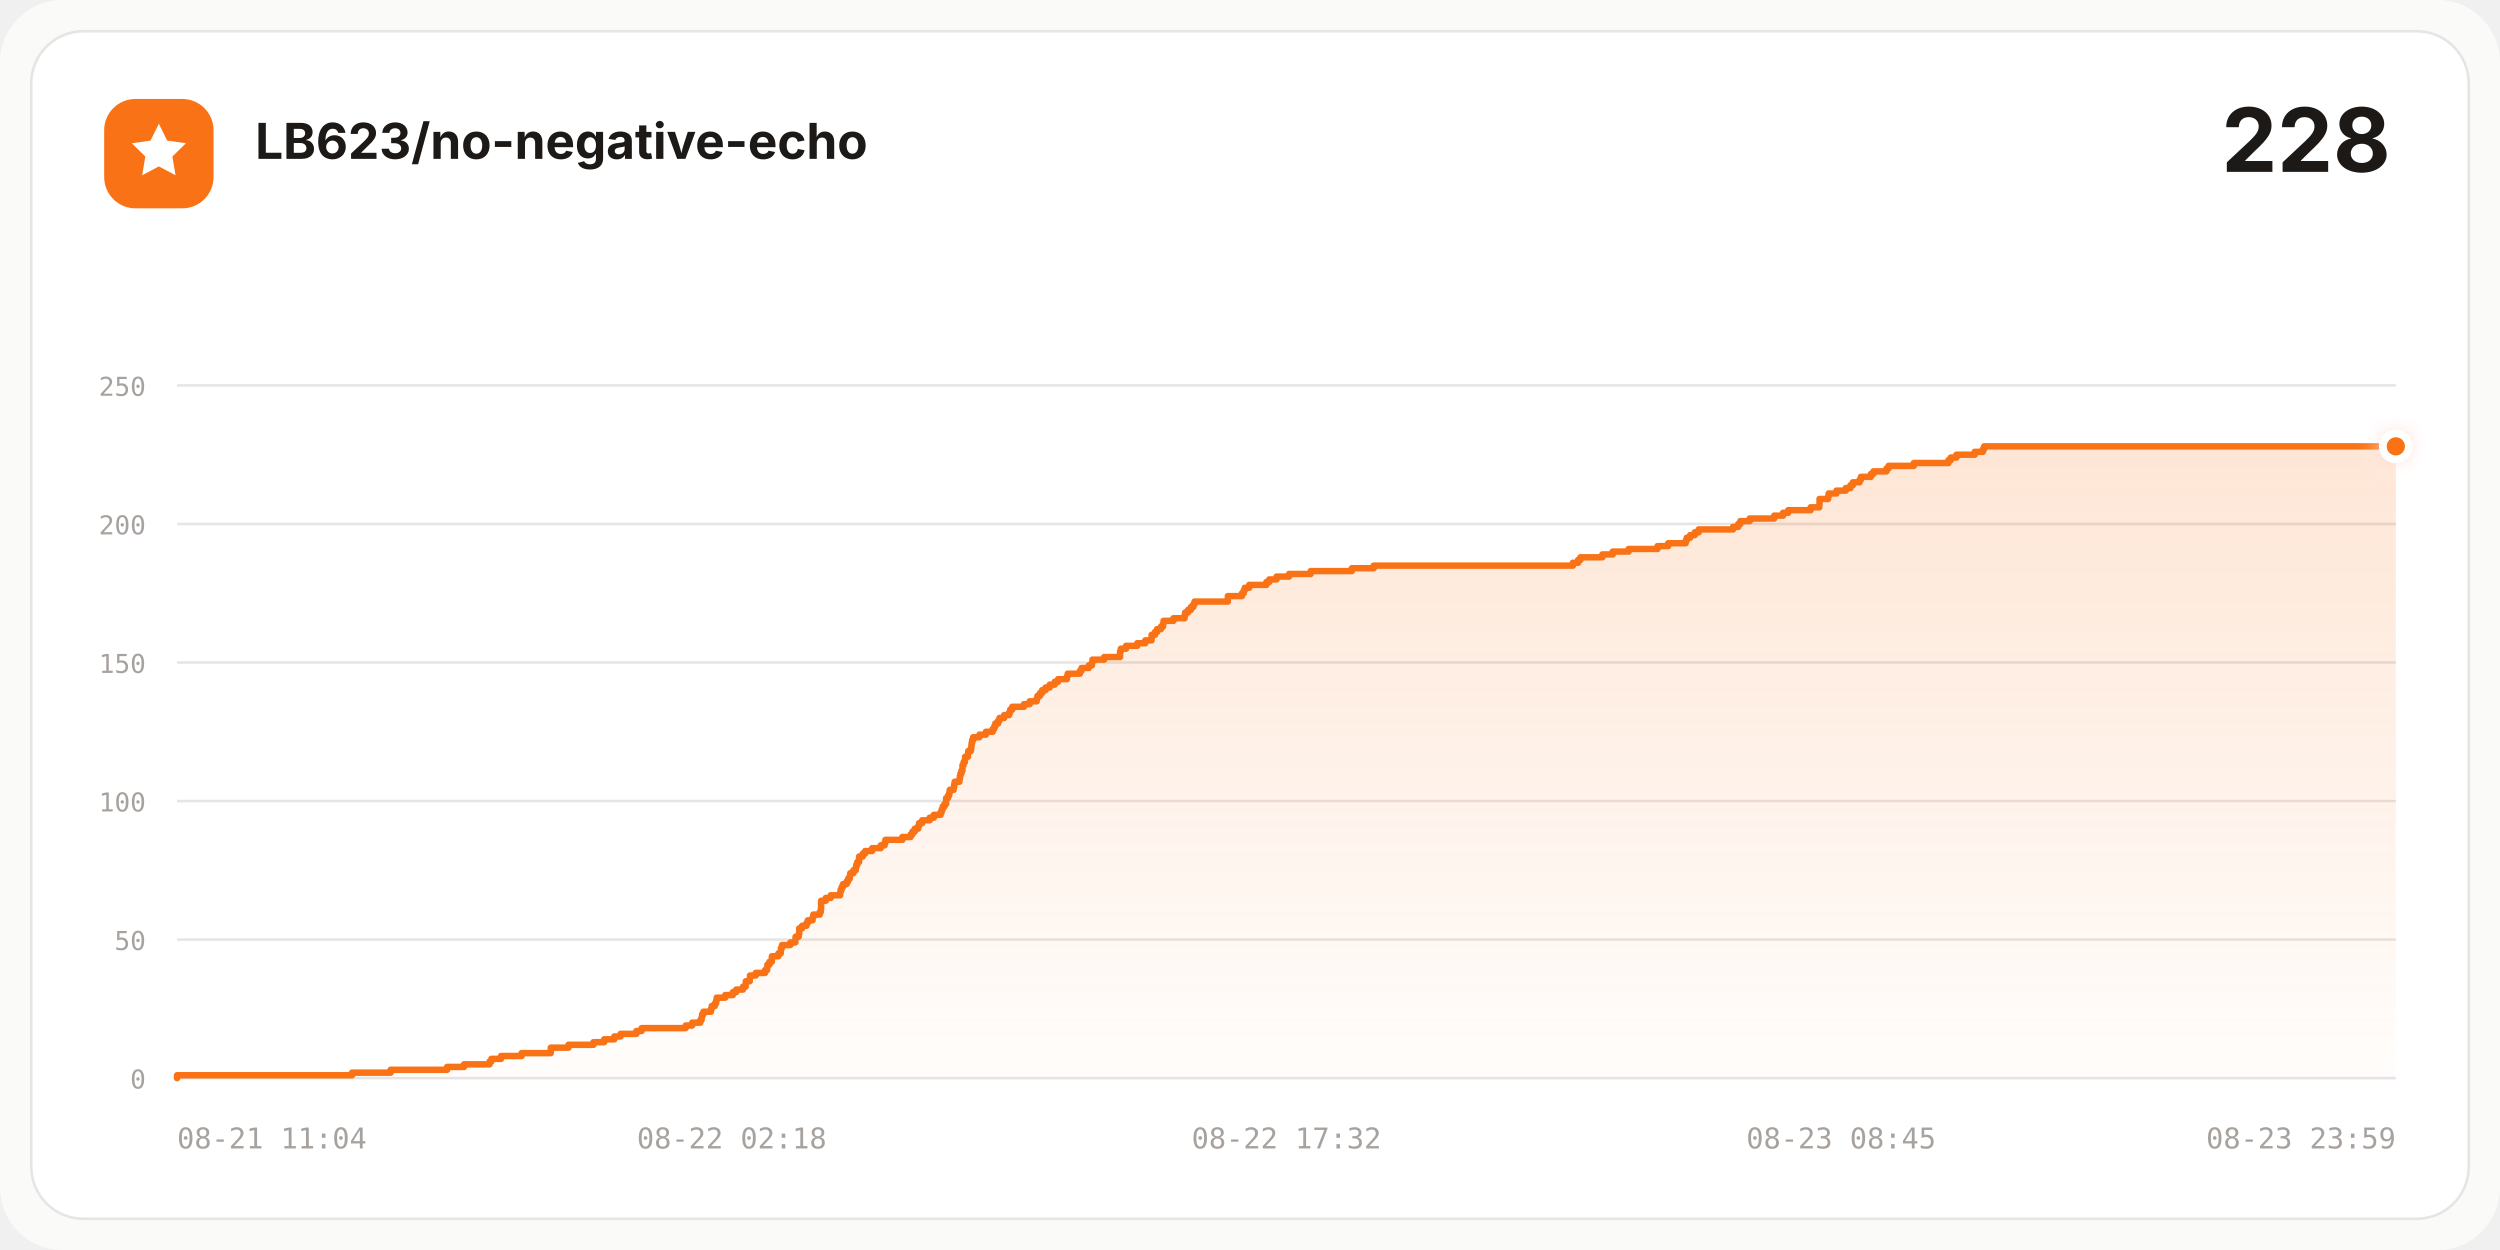
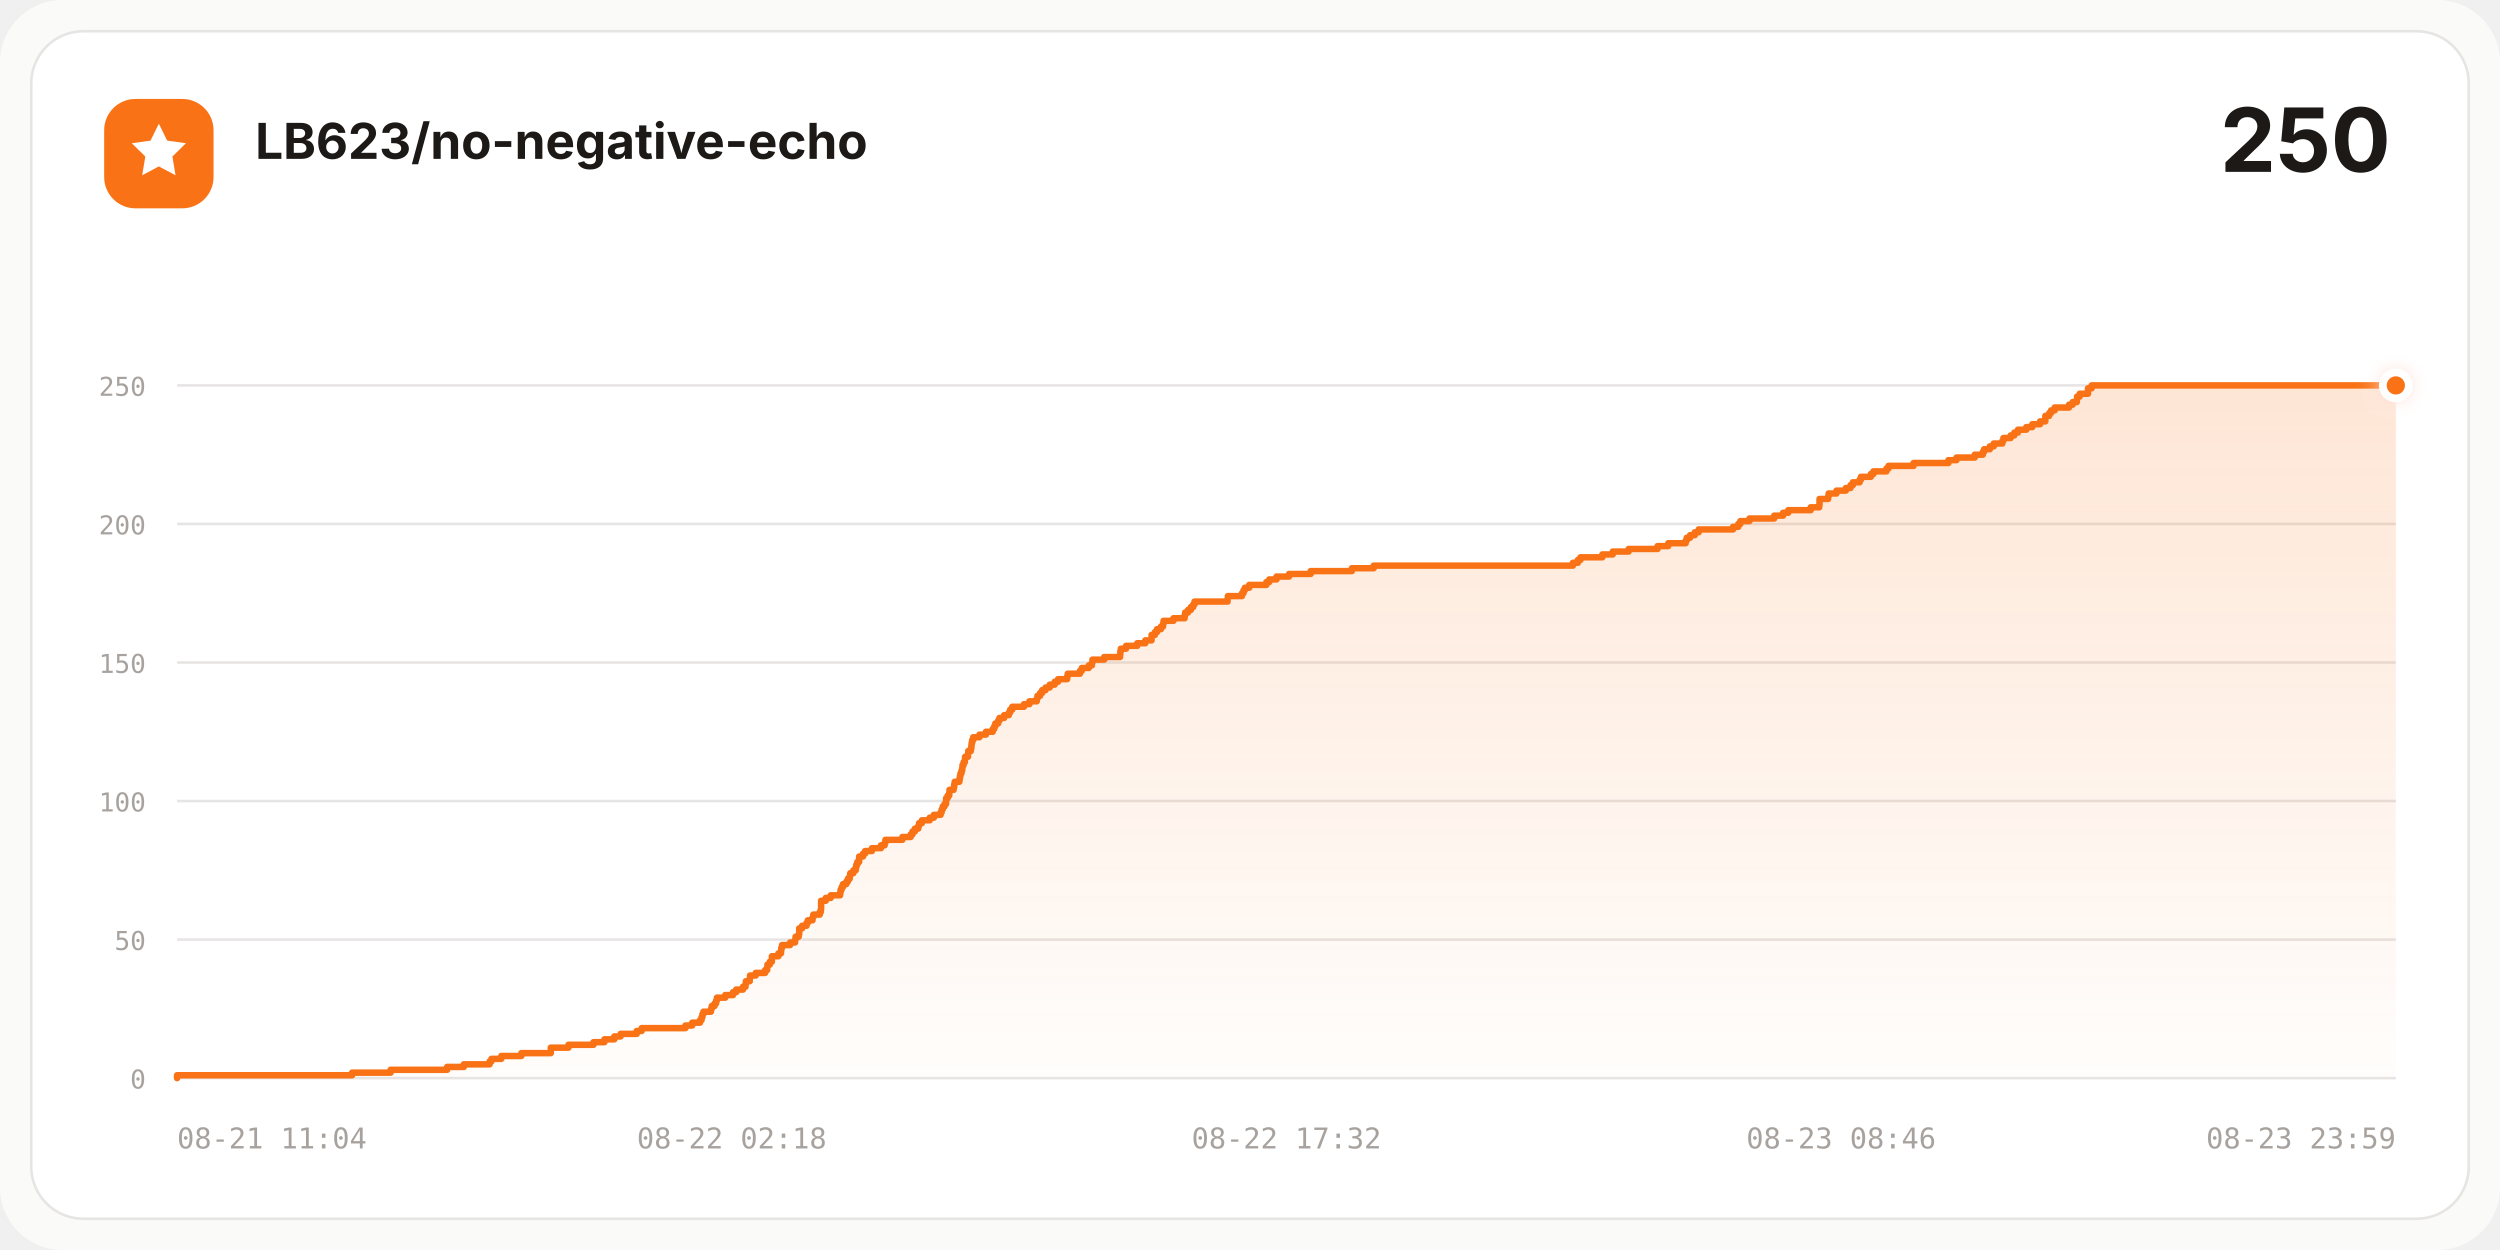
<svg xmlns="http://www.w3.org/2000/svg" width="960" height="480" viewBox="0 0 960 480" role="img" aria-labelledby="title desc">
  <defs>
    <linearGradient id="signal-fill" x1="0" y1="0" x2="0" y2="1">
      <stop offset="0" stop-color="#f97316" stop-opacity=".18" />
      <stop offset="1" stop-color="#f97316" stop-opacity=".015" />
    </linearGradient>
    <filter id="signal-glow" x="-100%" y="-100%" width="300%" height="300%">
      <feGaussianBlur stdDeviation="4" result="blur" />
      <feMerge>
        <feMergeNode in="blur" />
        <feMergeNode in="SourceGraphic" />
      </feMerge>
    </filter>
  </defs>
  <style>
.surface{fill:#fafaf9}.panel{fill:#fff;stroke:#e7e5e4}.grid{stroke:#e7e5e4}.ink{fill:#1c1917}.muted{fill:#78716c}.faint{fill:#a8a29e}.sans{font-family:-apple-system,BlinkMacSystemFont,'Segoe UI',sans-serif}.mono{font-family:ui-monospace,SFMono-Regular,Menlo,Consolas,monospace}.accent{fill:#f97316}.signal{stroke:#f97316}.endpoint{fill:#f97316;stroke:#fff}
@media (prefers-color-scheme:dark){.surface{fill:#0c0a09}.panel{fill:#1c1917;stroke:#292524}.grid{stroke:#292524}.ink{fill:#fafaf9}.muted{fill:#a8a29e}.faint{fill:#78716c}.accent{fill:#fb923c}.signal{stroke:#fb923c}.endpoint{fill:#fb923c;stroke:#1c1917}}
</style>
  <rect class="surface" width="960" height="480" rx="24" />
  <rect class="panel" x="12" y="12" width="936" height="456" rx="20" />
  <rect class="accent" x="40" y="38" width="42" height="42" rx="12" />
  <path d="M61 47.5l3.2 6.5 7.2 1-5.2 5.1 1.2 7.2-6.4-3.4-6.4 3.4 1.2-7.2-5.2-5.1 7.2-1z" fill="#fff" />
  <text class="sans ink" x="98" y="61" font-size="19" font-weight="650">LB623/no-negative-echo</text>
-   <text class="sans ink" x="918" y="66" text-anchor="end" font-size="34" font-weight="720">228</text>
+   <text class="sans ink" x="918" y="66" text-anchor="end" font-size="34" font-weight="720">250</text>
  <line class="grid" x1="68" y1="414.0" x2="920" y2="414.0" />
  <text class="mono faint" x="56" y="418.0" text-anchor="end" font-size="10">0</text>
  <line class="grid" x1="68" y1="360.8" x2="920" y2="360.8" />
  <text class="mono faint" x="56" y="364.8" text-anchor="end" font-size="10">50</text>
  <line class="grid" x1="68" y1="307.6" x2="920" y2="307.6" />
  <text class="mono faint" x="56" y="311.6" text-anchor="end" font-size="10">100</text>
  <line class="grid" x1="68" y1="254.4" x2="920" y2="254.4" />
  <text class="mono faint" x="56" y="258.4" text-anchor="end" font-size="10">150</text>
  <line class="grid" x1="68" y1="201.2" x2="920" y2="201.2" />
  <text class="mono faint" x="56" y="205.2" text-anchor="end" font-size="10">200</text>
  <line class="grid" x1="68" y1="148.0" x2="920" y2="148.0" />
  <text class="mono faint" x="56" y="152.0" text-anchor="end" font-size="10">250</text>
-   <path d="M 68.0 414.0 H 68.0 V 412.9 H 135.2 V 411.9 H 150.0 V 410.8 H 171.7 V 409.7 H 178.2 V 408.7 H 188.0 V 407.6 H 188.7 V 406.6 H 192.4 V 405.5 H 200.3 V 404.4 H 211.5 V 403.4 H 211.5 V 402.3 H 218.3 V 401.2 H 227.9 V 400.2 H 232.0 V 399.1 H 235.9 V 398.0 H 238.3 V 397.0 H 244.4 V 395.9 H 246.4 V 394.8 H 263.3 V 393.8 H 265.8 V 392.7 H 268.9 V 391.7 H 269.4 V 390.6 H 269.6 V 389.5 H 270.1 V 388.5 H 273.0 V 387.4 H 273.3 V 386.3 H 274.5 V 385.3 H 275.0 V 384.2 H 275.2 V 383.1 H 278.5 V 382.1 H 281.4 V 381.0 H 282.7 V 380.0 H 285.3 V 378.9 H 286.3 V 377.8 H 286.4 V 376.8 H 287.9 V 375.7 H 288.0 V 374.6 H 290.2 V 373.6 H 293.8 V 372.5 H 294.6 V 371.4 H 294.7 V 370.4 H 295.5 V 369.3 H 296.4 V 368.2 H 296.4 V 367.2 H 298.9 V 366.1 H 299.8 V 365.1 H 299.9 V 364.0 H 300.3 V 362.9 H 303.5 V 361.9 H 305.4 V 360.8 H 305.5 V 359.7 H 306.7 V 358.7 H 306.9 V 357.6 H 306.9 V 356.5 H 308.0 V 355.5 H 309.7 V 354.4 H 310.2 V 353.4 H 312.0 V 352.3 H 312.3 V 351.2 H 314.8 V 350.2 H 315.2 V 349.1 H 315.3 V 348.0 H 315.3 V 347.0 H 315.3 V 345.9 H 317.1 V 344.8 H 319.0 V 343.8 H 322.6 V 342.7 H 322.8 V 341.6 H 323.2 V 340.6 H 323.7 V 339.5 H 325.1 V 338.5 H 325.7 V 337.4 H 326.3 V 336.3 H 326.5 V 335.3 H 327.7 V 334.2 H 328.6 V 333.1 H 328.8 V 332.1 H 329.2 V 331.0 H 329.9 V 329.9 H 329.9 V 328.9 H 331.3 V 327.8 H 332.2 V 326.8 H 334.9 V 325.7 H 338.2 V 324.6 H 339.7 V 323.6 H 340.0 V 322.5 H 346.5 V 321.4 H 349.7 V 320.4 H 350.4 V 319.3 H 351.3 V 318.2 H 352.6 V 317.2 H 352.9 V 316.1 H 354.1 V 315.0 H 357.0 V 314.0 H 358.6 V 312.9 H 361.2 V 311.9 H 361.6 V 310.8 H 362.0 V 309.7 H 362.7 V 308.7 H 363.3 V 307.6 H 363.3 V 306.5 H 364.0 V 305.5 H 364.5 V 304.4 H 364.7 V 303.3 H 366.2 V 302.3 H 366.4 V 301.2 H 366.6 V 300.2 H 368.4 V 299.1 H 368.6 V 298.0 H 368.8 V 297.0 H 369.2 V 295.9 H 369.6 V 294.8 H 369.6 V 293.8 H 370.0 V 292.7 H 370.5 V 291.6 H 370.6 V 290.6 H 371.7 V 289.5 H 371.8 V 288.4 H 372.8 V 287.4 H 373.0 V 286.3 H 373.1 V 285.3 H 373.3 V 284.2 H 373.7 V 283.1 H 376.1 V 282.1 H 378.6 V 281.0 H 381.2 V 279.9 H 381.8 V 278.9 H 382.2 V 277.8 H 383.3 V 276.7 H 383.8 V 275.7 H 385.6 V 274.6 H 387.5 V 273.6 H 387.9 V 272.5 H 388.7 V 271.4 H 393.2 V 270.4 H 395.4 V 269.3 H 398.1 V 268.2 H 398.4 V 267.2 H 399.4 V 266.1 H 400.2 V 265.0 H 401.5 V 264.0 H 403.1 V 262.9 H 405.0 V 261.8 H 406.3 V 260.8 H 409.7 V 259.7 H 410.0 V 258.7 H 414.7 V 257.6 H 415.3 V 256.5 H 418.1 V 255.5 H 419.3 V 254.4 H 419.5 V 253.3 H 424.0 V 252.3 H 430.1 V 251.2 H 430.1 V 250.1 H 430.4 V 249.1 H 432.4 V 248.0 H 436.7 V 247.0 H 439.8 V 245.9 H 442.2 V 244.8 H 442.2 V 243.8 H 443.5 V 242.7 H 444.3 V 241.6 H 445.8 V 240.6 H 446.6 V 239.5 H 446.8 V 238.4 H 450.6 V 237.4 H 454.9 V 236.3 H 455.1 V 235.2 H 456.2 V 234.2 H 457.3 V 233.1 H 458.2 V 232.1 H 458.7 V 231.0 H 471.5 V 229.9 H 471.5 V 228.9 H 476.9 V 227.8 H 477.6 V 226.7 H 478.0 V 225.7 H 479.7 V 224.6 H 486.3 V 223.5 H 487.4 V 222.5 H 490.2 V 221.4 H 495.0 V 220.4 H 503.3 V 219.3 H 519.1 V 218.2 H 527.5 V 217.2 H 604.0 V 216.1 H 606.0 V 215.0 H 606.9 V 214.0 H 615.3 V 212.9 H 619.3 V 211.8 H 625.4 V 210.8 H 636.5 V 209.7 H 640.6 V 208.6 H 647.3 V 207.6 H 647.7 V 206.5 H 649.0 V 205.5 H 650.8 V 204.4 H 652.3 V 203.3 H 665.5 V 202.3 H 667.5 V 201.2 H 668.3 V 200.1 H 671.9 V 199.1 H 681.3 V 198.0 H 684.7 V 196.9 H 686.7 V 195.9 H 695.3 V 194.8 H 698.6 V 193.8 H 698.7 V 192.7 H 698.7 V 191.6 H 702.0 V 190.6 H 702.2 V 189.5 H 705.2 V 188.4 H 708.8 V 187.4 H 710.6 V 186.3 H 711.5 V 185.2 H 714.1 V 184.2 H 714.6 V 183.1 H 718.4 V 182.0 H 719.4 V 181.0 H 724.4 V 179.9 H 725.2 V 178.9 H 734.9 V 177.8 H 748.2 V 176.7 H 749.1 V 175.7 H 751.3 V 174.6 H 758.3 V 173.5 H 761.4 V 172.5 H 761.9 V 171.4 H 920.0 V 414.0 H 68.0 Z" fill="url(#signal-fill)" />
-   <path class="signal" d="M 68.0 414.0 H 68.0 V 412.9 H 135.2 V 411.9 H 150.0 V 410.8 H 171.7 V 409.7 H 178.2 V 408.7 H 188.0 V 407.6 H 188.7 V 406.6 H 192.4 V 405.5 H 200.3 V 404.4 H 211.5 V 403.4 H 211.5 V 402.3 H 218.3 V 401.2 H 227.9 V 400.2 H 232.0 V 399.1 H 235.9 V 398.0 H 238.3 V 397.0 H 244.4 V 395.9 H 246.4 V 394.8 H 263.3 V 393.8 H 265.8 V 392.7 H 268.9 V 391.7 H 269.4 V 390.6 H 269.6 V 389.5 H 270.1 V 388.5 H 273.0 V 387.4 H 273.3 V 386.3 H 274.5 V 385.3 H 275.0 V 384.2 H 275.2 V 383.1 H 278.5 V 382.1 H 281.4 V 381.0 H 282.7 V 380.0 H 285.3 V 378.9 H 286.3 V 377.8 H 286.4 V 376.8 H 287.9 V 375.7 H 288.0 V 374.6 H 290.2 V 373.6 H 293.8 V 372.5 H 294.6 V 371.4 H 294.7 V 370.4 H 295.5 V 369.3 H 296.4 V 368.2 H 296.4 V 367.2 H 298.9 V 366.1 H 299.8 V 365.1 H 299.9 V 364.0 H 300.3 V 362.9 H 303.5 V 361.9 H 305.4 V 360.8 H 305.5 V 359.7 H 306.7 V 358.7 H 306.9 V 357.6 H 306.9 V 356.5 H 308.0 V 355.5 H 309.7 V 354.4 H 310.2 V 353.4 H 312.0 V 352.3 H 312.3 V 351.2 H 314.8 V 350.2 H 315.2 V 349.1 H 315.3 V 348.0 H 315.3 V 347.0 H 315.3 V 345.9 H 317.1 V 344.8 H 319.0 V 343.8 H 322.6 V 342.7 H 322.8 V 341.6 H 323.2 V 340.6 H 323.7 V 339.5 H 325.1 V 338.5 H 325.7 V 337.4 H 326.3 V 336.3 H 326.5 V 335.3 H 327.7 V 334.2 H 328.6 V 333.1 H 328.8 V 332.1 H 329.2 V 331.0 H 329.9 V 329.9 H 329.9 V 328.9 H 331.3 V 327.8 H 332.2 V 326.8 H 334.9 V 325.7 H 338.2 V 324.6 H 339.7 V 323.6 H 340.0 V 322.5 H 346.5 V 321.4 H 349.7 V 320.4 H 350.4 V 319.3 H 351.3 V 318.2 H 352.6 V 317.2 H 352.9 V 316.1 H 354.1 V 315.0 H 357.0 V 314.0 H 358.6 V 312.9 H 361.2 V 311.9 H 361.6 V 310.8 H 362.0 V 309.7 H 362.7 V 308.7 H 363.3 V 307.6 H 363.3 V 306.5 H 364.0 V 305.5 H 364.5 V 304.4 H 364.7 V 303.3 H 366.2 V 302.3 H 366.4 V 301.2 H 366.6 V 300.2 H 368.4 V 299.1 H 368.6 V 298.0 H 368.8 V 297.0 H 369.2 V 295.9 H 369.6 V 294.8 H 369.6 V 293.8 H 370.0 V 292.7 H 370.5 V 291.6 H 370.6 V 290.6 H 371.7 V 289.5 H 371.8 V 288.4 H 372.8 V 287.4 H 373.0 V 286.3 H 373.1 V 285.3 H 373.3 V 284.2 H 373.7 V 283.1 H 376.1 V 282.1 H 378.6 V 281.0 H 381.2 V 279.9 H 381.8 V 278.9 H 382.2 V 277.8 H 383.3 V 276.7 H 383.8 V 275.7 H 385.6 V 274.6 H 387.5 V 273.6 H 387.9 V 272.5 H 388.7 V 271.4 H 393.2 V 270.4 H 395.4 V 269.3 H 398.1 V 268.2 H 398.4 V 267.2 H 399.4 V 266.1 H 400.2 V 265.0 H 401.5 V 264.0 H 403.1 V 262.9 H 405.0 V 261.8 H 406.3 V 260.8 H 409.7 V 259.7 H 410.0 V 258.7 H 414.7 V 257.6 H 415.3 V 256.5 H 418.1 V 255.5 H 419.3 V 254.4 H 419.5 V 253.3 H 424.0 V 252.3 H 430.1 V 251.2 H 430.1 V 250.1 H 430.4 V 249.1 H 432.4 V 248.0 H 436.7 V 247.0 H 439.8 V 245.9 H 442.2 V 244.8 H 442.2 V 243.8 H 443.5 V 242.7 H 444.3 V 241.6 H 445.8 V 240.6 H 446.6 V 239.5 H 446.8 V 238.4 H 450.6 V 237.4 H 454.9 V 236.3 H 455.1 V 235.2 H 456.2 V 234.2 H 457.3 V 233.1 H 458.2 V 232.1 H 458.7 V 231.0 H 471.5 V 229.9 H 471.5 V 228.9 H 476.9 V 227.8 H 477.6 V 226.7 H 478.0 V 225.7 H 479.7 V 224.6 H 486.3 V 223.5 H 487.4 V 222.5 H 490.2 V 221.4 H 495.0 V 220.4 H 503.3 V 219.3 H 519.1 V 218.2 H 527.5 V 217.2 H 604.0 V 216.1 H 606.0 V 215.0 H 606.9 V 214.0 H 615.3 V 212.9 H 619.3 V 211.8 H 625.4 V 210.8 H 636.5 V 209.7 H 640.6 V 208.6 H 647.3 V 207.6 H 647.7 V 206.5 H 649.0 V 205.5 H 650.8 V 204.4 H 652.3 V 203.3 H 665.5 V 202.3 H 667.5 V 201.2 H 668.3 V 200.1 H 671.9 V 199.1 H 681.3 V 198.0 H 684.7 V 196.9 H 686.7 V 195.9 H 695.3 V 194.8 H 698.6 V 193.8 H 698.7 V 192.7 H 698.7 V 191.6 H 702.0 V 190.6 H 702.2 V 189.5 H 705.2 V 188.4 H 708.8 V 187.4 H 710.6 V 186.3 H 711.5 V 185.2 H 714.1 V 184.2 H 714.6 V 183.1 H 718.4 V 182.0 H 719.4 V 181.0 H 724.4 V 179.9 H 725.2 V 178.9 H 734.9 V 177.8 H 748.2 V 176.7 H 749.1 V 175.7 H 751.3 V 174.6 H 758.3 V 173.5 H 761.4 V 172.5 H 761.9 V 171.4 H 920.0" fill="none" stroke-width="2.5" stroke-linecap="round" stroke-linejoin="round" />
+   <path d="M 68.0 414.0 H 68.0 V 412.9 H 135.2 V 411.9 H 150.0 V 410.8 H 171.7 V 409.7 H 178.1 V 408.7 H 188.0 V 407.6 H 188.7 V 406.6 H 192.5 V 405.5 H 200.2 V 404.4 H 211.5 V 403.4 H 211.5 V 402.3 H 218.3 V 401.2 H 227.9 V 400.2 H 232.1 V 399.1 H 235.9 V 398.0 H 238.3 V 397.0 H 244.5 V 395.9 H 246.4 V 394.8 H 263.2 V 393.8 H 265.8 V 392.7 H 268.8 V 391.7 H 269.4 V 390.6 H 269.7 V 389.5 H 270.1 V 388.5 H 273.0 V 387.4 H 273.3 V 386.3 H 274.4 V 385.3 H 275.0 V 384.2 H 275.3 V 383.1 H 278.5 V 382.1 H 281.5 V 381.0 H 282.7 V 380.0 H 285.3 V 378.9 H 286.3 V 377.8 H 286.4 V 376.8 H 287.9 V 375.7 H 288.0 V 374.6 H 290.2 V 373.6 H 293.8 V 372.5 H 294.6 V 371.4 H 294.7 V 370.4 H 295.6 V 369.3 H 296.4 V 368.2 H 296.4 V 367.2 H 298.9 V 366.1 H 299.9 V 365.1 H 300.0 V 364.0 H 300.3 V 362.9 H 303.4 V 361.9 H 305.3 V 360.8 H 305.5 V 359.7 H 306.7 V 358.7 H 306.9 V 357.6 H 306.9 V 356.5 H 308.0 V 355.5 H 309.7 V 354.4 H 310.2 V 353.4 H 312.0 V 352.3 H 312.3 V 351.2 H 314.8 V 350.2 H 315.2 V 349.1 H 315.3 V 348.0 H 315.3 V 347.0 H 315.3 V 345.9 H 317.1 V 344.8 H 319.0 V 343.8 H 322.6 V 342.7 H 322.8 V 341.6 H 323.2 V 340.6 H 323.7 V 339.5 H 325.0 V 338.5 H 325.6 V 337.4 H 326.3 V 336.3 H 326.5 V 335.3 H 327.7 V 334.2 H 328.6 V 333.1 H 328.8 V 332.1 H 329.2 V 331.0 H 329.9 V 329.9 H 329.9 V 328.9 H 331.4 V 327.8 H 332.2 V 326.8 H 334.8 V 325.7 H 338.3 V 324.6 H 339.7 V 323.6 H 340.0 V 322.5 H 346.5 V 321.4 H 349.7 V 320.4 H 350.4 V 319.3 H 351.3 V 318.2 H 352.6 V 317.2 H 352.9 V 316.1 H 354.0 V 315.0 H 357.0 V 314.0 H 358.6 V 312.9 H 361.2 V 311.9 H 361.6 V 310.8 H 362.0 V 309.7 H 362.7 V 308.7 H 363.3 V 307.6 H 363.3 V 306.5 H 363.9 V 305.5 H 364.5 V 304.4 H 364.6 V 303.3 H 366.2 V 302.3 H 366.4 V 301.2 H 366.6 V 300.2 H 368.4 V 299.1 H 368.6 V 298.0 H 368.8 V 297.0 H 369.2 V 295.9 H 369.5 V 294.8 H 369.6 V 293.8 H 370.0 V 292.7 H 370.5 V 291.6 H 370.6 V 290.6 H 371.7 V 289.5 H 371.8 V 288.4 H 372.8 V 287.4 H 373.0 V 286.3 H 373.1 V 285.3 H 373.3 V 284.2 H 373.7 V 283.1 H 376.1 V 282.1 H 378.6 V 281.0 H 381.2 V 279.9 H 381.8 V 278.9 H 382.2 V 277.8 H 383.3 V 276.7 H 383.8 V 275.7 H 385.6 V 274.6 H 387.4 V 273.6 H 387.9 V 272.5 H 388.7 V 271.4 H 393.2 V 270.4 H 395.3 V 269.3 H 398.1 V 268.2 H 398.4 V 267.2 H 399.4 V 266.1 H 400.2 V 265.0 H 401.5 V 264.0 H 403.1 V 262.9 H 405.0 V 261.8 H 406.3 V 260.8 H 409.8 V 259.7 H 410.0 V 258.7 H 414.7 V 257.6 H 415.4 V 256.5 H 418.1 V 255.5 H 419.3 V 254.4 H 419.5 V 253.3 H 424.0 V 252.3 H 430.1 V 251.2 H 430.2 V 250.1 H 430.4 V 249.1 H 432.4 V 248.0 H 436.7 V 247.0 H 439.8 V 245.9 H 442.2 V 244.8 H 442.2 V 243.8 H 443.5 V 242.7 H 444.3 V 241.6 H 445.8 V 240.6 H 446.6 V 239.5 H 446.8 V 238.4 H 450.6 V 237.4 H 454.9 V 236.3 H 455.1 V 235.2 H 456.2 V 234.2 H 457.3 V 233.1 H 458.2 V 232.1 H 458.7 V 231.0 H 471.4 V 229.9 H 471.5 V 228.9 H 476.9 V 227.8 H 477.5 V 226.7 H 478.0 V 225.7 H 479.7 V 224.6 H 486.3 V 223.5 H 487.4 V 222.5 H 490.2 V 221.4 H 495.0 V 220.4 H 503.3 V 219.3 H 519.1 V 218.2 H 527.5 V 217.2 H 604.0 V 216.1 H 605.9 V 215.0 H 606.9 V 214.0 H 615.3 V 212.9 H 619.3 V 211.8 H 625.4 V 210.8 H 636.5 V 209.7 H 640.6 V 208.6 H 647.3 V 207.6 H 647.7 V 206.5 H 649.0 V 205.5 H 650.8 V 204.4 H 652.3 V 203.3 H 665.5 V 202.3 H 667.5 V 201.2 H 668.3 V 200.1 H 671.8 V 199.1 H 681.3 V 198.0 H 684.7 V 196.9 H 686.7 V 195.9 H 695.3 V 194.8 H 698.6 V 193.8 H 698.7 V 192.7 H 698.7 V 191.6 H 702.0 V 190.6 H 702.2 V 189.5 H 705.2 V 188.4 H 708.8 V 187.4 H 710.6 V 186.3 H 711.5 V 185.2 H 714.1 V 184.2 H 714.6 V 183.1 H 718.4 V 182.0 H 719.4 V 181.0 H 724.4 V 179.9 H 725.2 V 178.9 H 734.8 V 177.8 H 748.2 V 176.7 H 751.3 V 175.7 H 758.3 V 174.6 H 761.4 V 173.5 H 761.9 V 172.5 H 764.1 V 171.4 H 765.6 V 170.3 H 768.9 V 169.3 H 769.3 V 168.2 H 772.1 V 167.2 H 773.5 V 166.1 H 774.9 V 165.0 H 778.1 V 164.0 H 780.4 V 162.9 H 783.4 V 161.8 H 785.4 V 160.8 H 785.4 V 159.7 H 786.9 V 158.6 H 787.6 V 157.6 H 789.0 V 156.5 H 794.5 V 155.4 H 795.9 V 154.4 H 797.5 V 153.3 H 797.6 V 152.3 H 798.6 V 151.2 H 801.8 V 150.1 H 801.8 V 149.1 H 803.2 V 148.0 H 920.0 V 414.0 H 68.0 Z" fill="url(#signal-fill)" />
+   <path class="signal" d="M 68.0 414.0 H 68.0 V 412.9 H 135.2 V 411.9 H 150.0 V 410.8 H 171.7 V 409.7 H 178.1 V 408.7 H 188.0 V 407.6 H 188.7 V 406.6 H 192.5 V 405.5 H 200.2 V 404.4 H 211.5 V 403.4 H 211.5 V 402.3 H 218.3 V 401.2 H 227.9 V 400.2 H 232.1 V 399.1 H 235.9 V 398.0 H 238.3 V 397.0 H 244.5 V 395.9 H 246.4 V 394.8 H 263.2 V 393.8 H 265.8 V 392.7 H 268.8 V 391.7 H 269.4 V 390.6 H 269.7 V 389.5 H 270.1 V 388.5 H 273.0 V 387.4 H 273.3 V 386.3 H 274.4 V 385.3 H 275.0 V 384.2 H 275.3 V 383.1 H 278.5 V 382.1 H 281.5 V 381.0 H 282.7 V 380.0 H 285.3 V 378.9 H 286.3 V 377.8 H 286.4 V 376.8 H 287.9 V 375.7 H 288.0 V 374.6 H 290.2 V 373.6 H 293.8 V 372.5 H 294.6 V 371.4 H 294.7 V 370.4 H 295.6 V 369.3 H 296.4 V 368.2 H 296.4 V 367.2 H 298.9 V 366.1 H 299.9 V 365.1 H 300.0 V 364.0 H 300.3 V 362.9 H 303.4 V 361.9 H 305.3 V 360.8 H 305.5 V 359.7 H 306.7 V 358.7 H 306.9 V 357.6 H 306.9 V 356.5 H 308.0 V 355.5 H 309.7 V 354.4 H 310.2 V 353.4 H 312.0 V 352.3 H 312.3 V 351.2 H 314.8 V 350.2 H 315.2 V 349.1 H 315.3 V 348.0 H 315.3 V 347.0 H 315.3 V 345.9 H 317.1 V 344.8 H 319.0 V 343.8 H 322.6 V 342.7 H 322.8 V 341.6 H 323.2 V 340.6 H 323.7 V 339.5 H 325.0 V 338.5 H 325.6 V 337.4 H 326.3 V 336.3 H 326.5 V 335.3 H 327.7 V 334.2 H 328.6 V 333.1 H 328.8 V 332.1 H 329.2 V 331.0 H 329.9 V 329.9 H 329.9 V 328.9 H 331.4 V 327.8 H 332.2 V 326.8 H 334.8 V 325.7 H 338.3 V 324.6 H 339.7 V 323.6 H 340.0 V 322.5 H 346.5 V 321.4 H 349.7 V 320.4 H 350.4 V 319.3 H 351.3 V 318.2 H 352.6 V 317.2 H 352.9 V 316.1 H 354.0 V 315.0 H 357.0 V 314.0 H 358.6 V 312.9 H 361.2 V 311.9 H 361.6 V 310.8 H 362.0 V 309.7 H 362.7 V 308.7 H 363.3 V 307.6 H 363.3 V 306.5 H 363.9 V 305.5 H 364.5 V 304.4 H 364.6 V 303.3 H 366.2 V 302.3 H 366.4 V 301.2 H 366.6 V 300.2 H 368.4 V 299.1 H 368.6 V 298.0 H 368.8 V 297.0 H 369.2 V 295.9 H 369.5 V 294.8 H 369.6 V 293.8 H 370.0 V 292.7 H 370.5 V 291.6 H 370.6 V 290.6 H 371.7 V 289.5 H 371.8 V 288.4 H 372.8 V 287.4 H 373.0 V 286.3 H 373.1 V 285.3 H 373.3 V 284.2 H 373.7 V 283.1 H 376.1 V 282.1 H 378.6 V 281.0 H 381.2 V 279.9 H 381.8 V 278.9 H 382.2 V 277.8 H 383.3 V 276.7 H 383.8 V 275.7 H 385.6 V 274.6 H 387.4 V 273.6 H 387.9 V 272.5 H 388.7 V 271.4 H 393.2 V 270.4 H 395.3 V 269.3 H 398.1 V 268.2 H 398.4 V 267.2 H 399.4 V 266.1 H 400.2 V 265.0 H 401.5 V 264.0 H 403.1 V 262.9 H 405.0 V 261.8 H 406.3 V 260.8 H 409.8 V 259.7 H 410.0 V 258.7 H 414.7 V 257.6 H 415.4 V 256.5 H 418.1 V 255.5 H 419.3 V 254.4 H 419.5 V 253.3 H 424.0 V 252.3 H 430.1 V 251.2 H 430.2 V 250.1 H 430.4 V 249.1 H 432.4 V 248.0 H 436.7 V 247.0 H 439.8 V 245.9 H 442.2 V 244.8 H 442.2 V 243.8 H 443.5 V 242.7 H 444.3 V 241.6 H 445.8 V 240.6 H 446.6 V 239.5 H 446.8 V 238.4 H 450.6 V 237.4 H 454.9 V 236.3 H 455.1 V 235.2 H 456.2 V 234.2 H 457.3 V 233.1 H 458.2 V 232.1 H 458.7 V 231.0 H 471.4 V 229.9 H 471.5 V 228.9 H 476.9 V 227.8 H 477.5 V 226.7 H 478.0 V 225.7 H 479.7 V 224.6 H 486.3 V 223.5 H 487.4 V 222.5 H 490.2 V 221.4 H 495.0 V 220.4 H 503.3 V 219.3 H 519.1 V 218.2 H 527.5 V 217.2 H 604.0 V 216.1 H 605.9 V 215.0 H 606.9 V 214.0 H 615.3 V 212.9 H 619.3 V 211.8 H 625.4 V 210.8 H 636.5 V 209.7 H 640.6 V 208.6 H 647.3 V 207.6 H 647.7 V 206.5 H 649.0 V 205.5 H 650.8 V 204.4 H 652.3 V 203.3 H 665.5 V 202.3 H 667.5 V 201.2 H 668.3 V 200.1 H 671.8 V 199.1 H 681.3 V 198.0 H 684.7 V 196.9 H 686.7 V 195.9 H 695.3 V 194.8 H 698.6 V 193.8 H 698.7 V 192.7 H 698.7 V 191.6 H 702.0 V 190.6 H 702.2 V 189.5 H 705.2 V 188.4 H 708.8 V 187.4 H 710.6 V 186.3 H 711.5 V 185.2 H 714.1 V 184.2 H 714.6 V 183.1 H 718.4 V 182.0 H 719.4 V 181.0 H 724.4 V 179.9 H 725.2 V 178.9 H 734.8 V 177.8 H 748.2 V 176.7 H 751.3 V 175.7 H 758.3 V 174.6 H 761.4 V 173.5 H 761.9 V 172.5 H 764.1 V 171.4 H 765.6 V 170.3 H 768.9 V 169.3 H 769.3 V 168.2 H 772.1 V 167.2 H 773.5 V 166.1 H 774.9 V 165.0 H 778.1 V 164.0 H 780.4 V 162.9 H 783.4 V 161.8 H 785.4 V 160.8 H 785.4 V 159.7 H 786.9 V 158.6 H 787.6 V 157.6 H 789.0 V 156.5 H 794.5 V 155.4 H 795.9 V 154.4 H 797.5 V 153.3 H 797.6 V 152.3 H 798.6 V 151.2 H 801.8 V 150.1 H 801.8 V 149.1 H 803.2 V 148.0 H 920.0" fill="none" stroke-width="2.5" stroke-linecap="round" stroke-linejoin="round" />
  <text class="mono faint" x="68.0" y="441" text-anchor="start" font-size="11">08-21 11:04</text>
  <text class="mono faint" x="281.0" y="441" text-anchor="middle" font-size="11">08-22 02:18</text>
  <text class="mono faint" x="494.0" y="441" text-anchor="middle" font-size="11">08-22 17:32</text>
-   <text class="mono faint" x="707.0" y="441" text-anchor="middle" font-size="11">08-23 08:45</text>
+   <text class="mono faint" x="707.0" y="441" text-anchor="middle" font-size="11">08-23 08:46</text>
  <text class="mono faint" x="920.0" y="441" text-anchor="end" font-size="11">08-23 23:59</text>
-   <circle class="endpoint" cx="920.0" cy="171.4" r="5" stroke-width="3" filter="url(#signal-glow)" />
+   <circle class="endpoint" cx="920.0" cy="148.0" r="5" stroke-width="3" filter="url(#signal-glow)" />
</svg>
